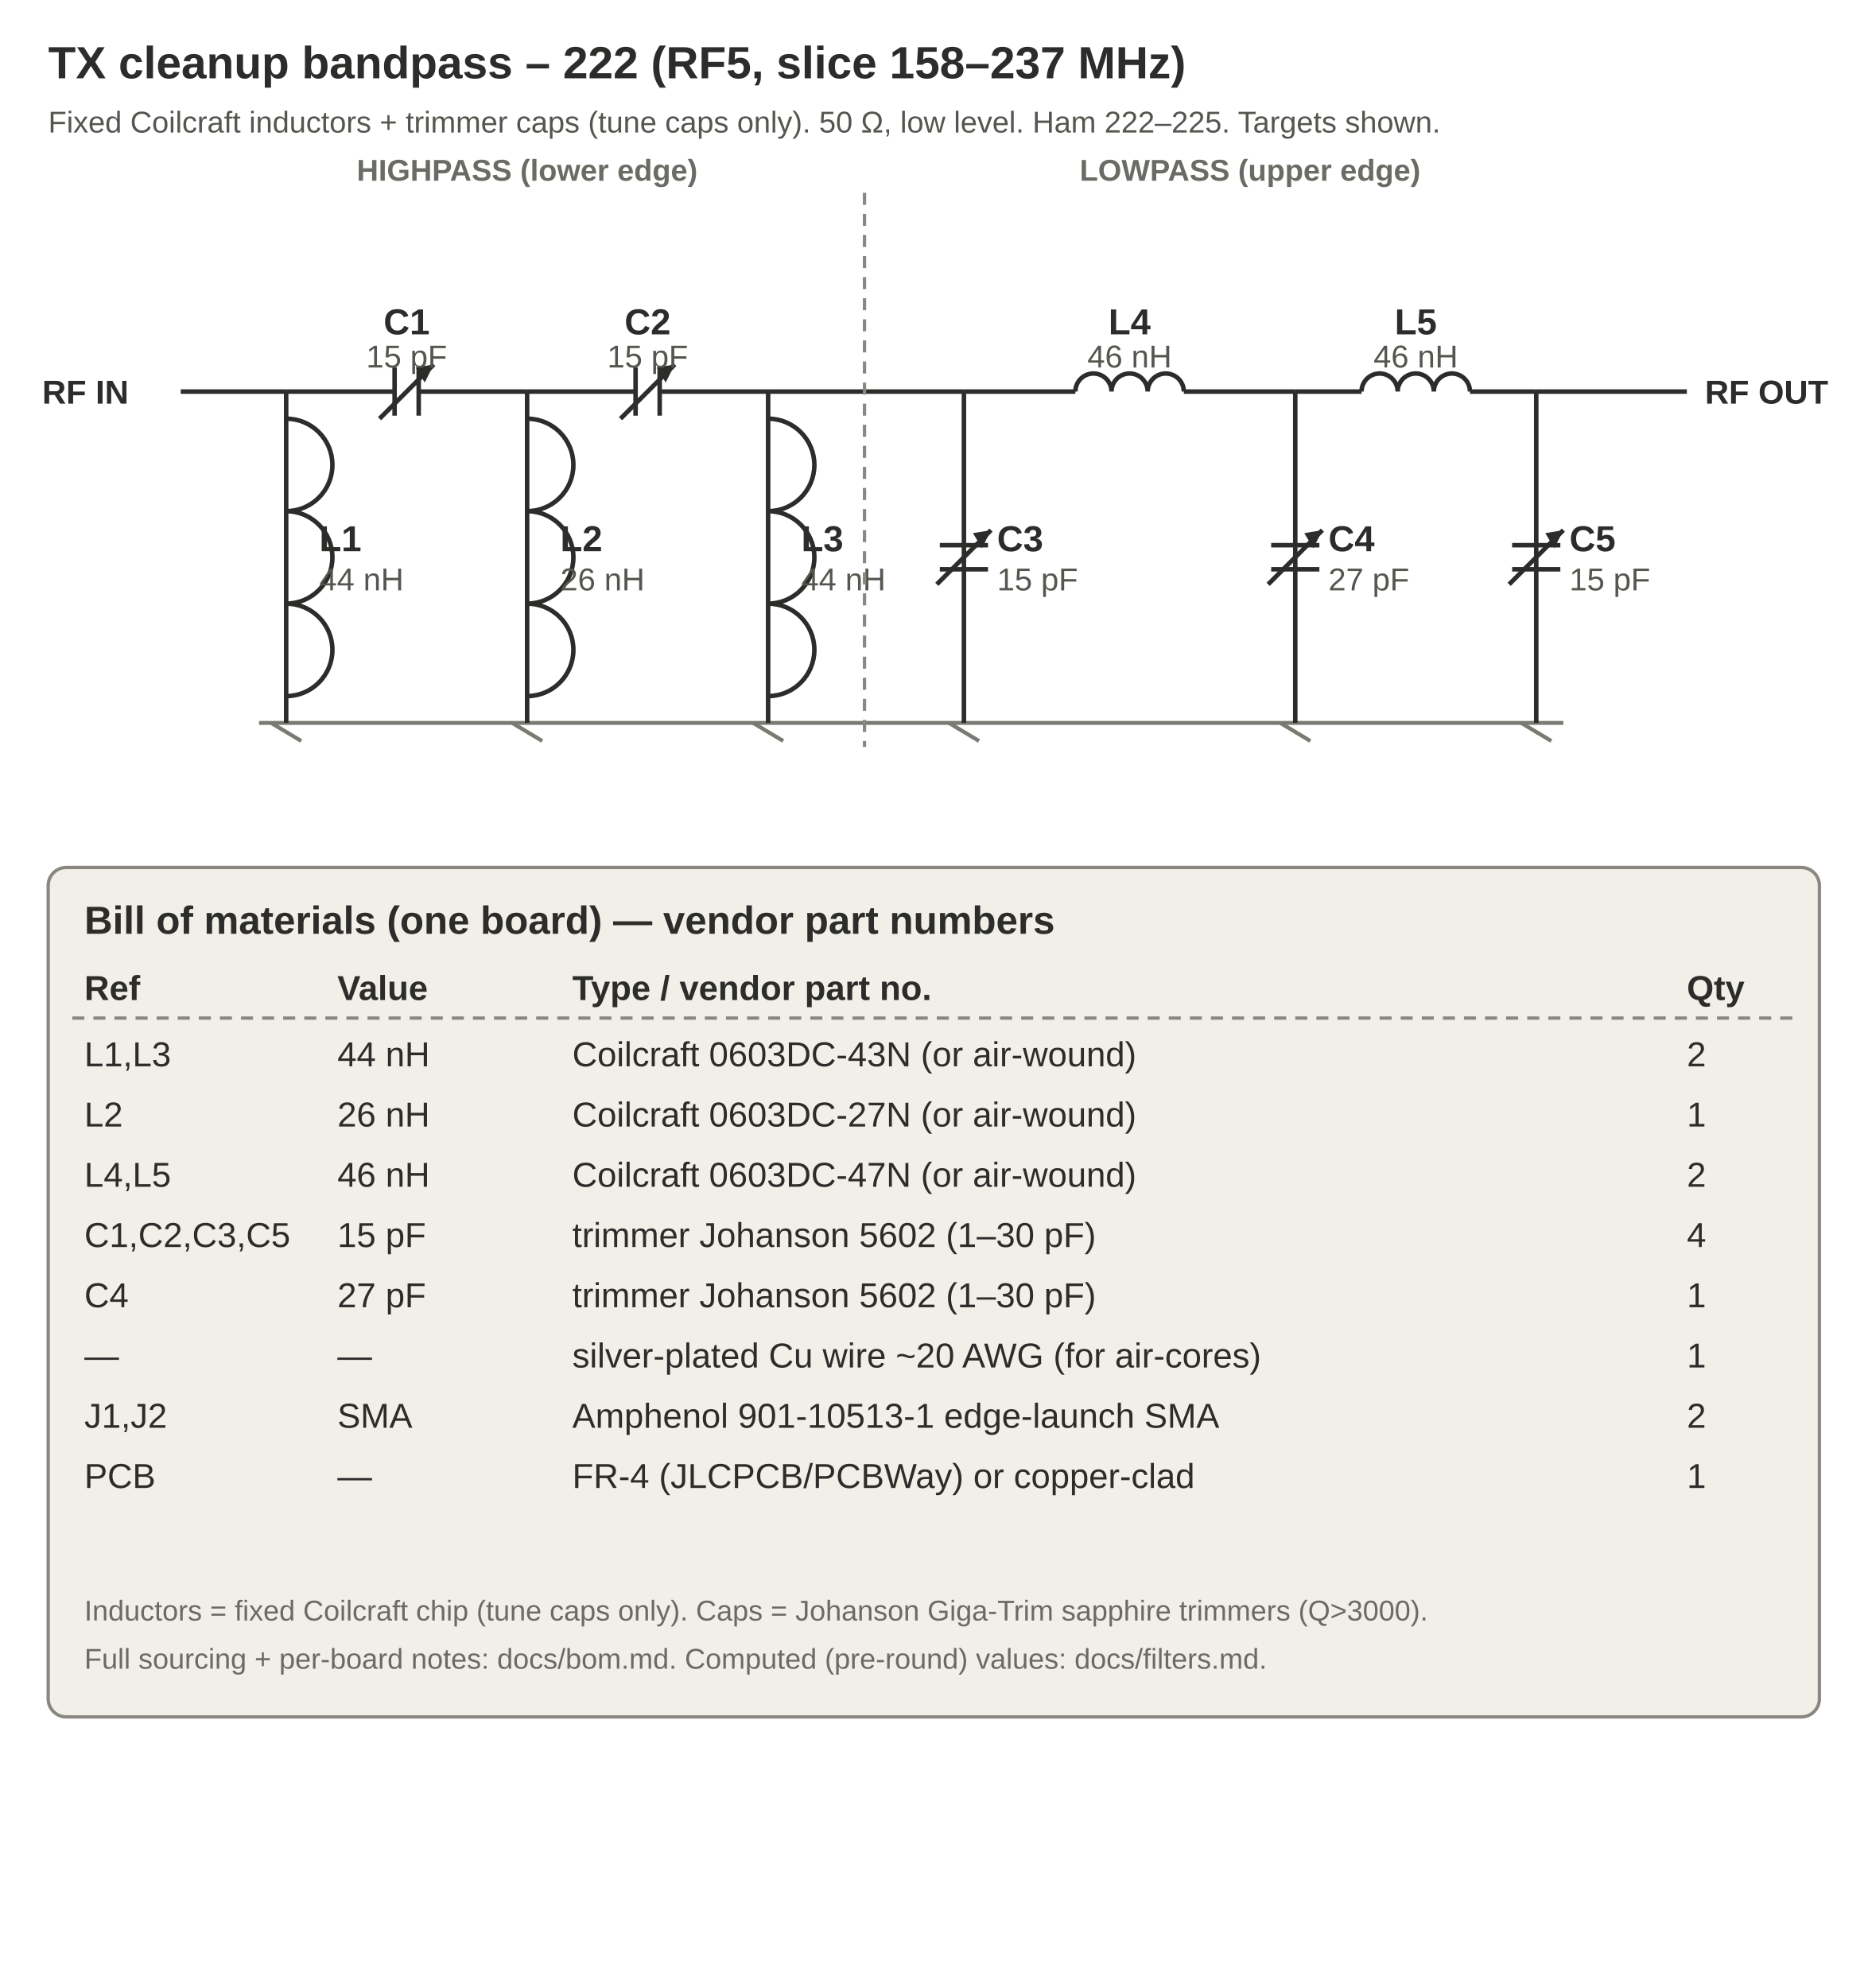
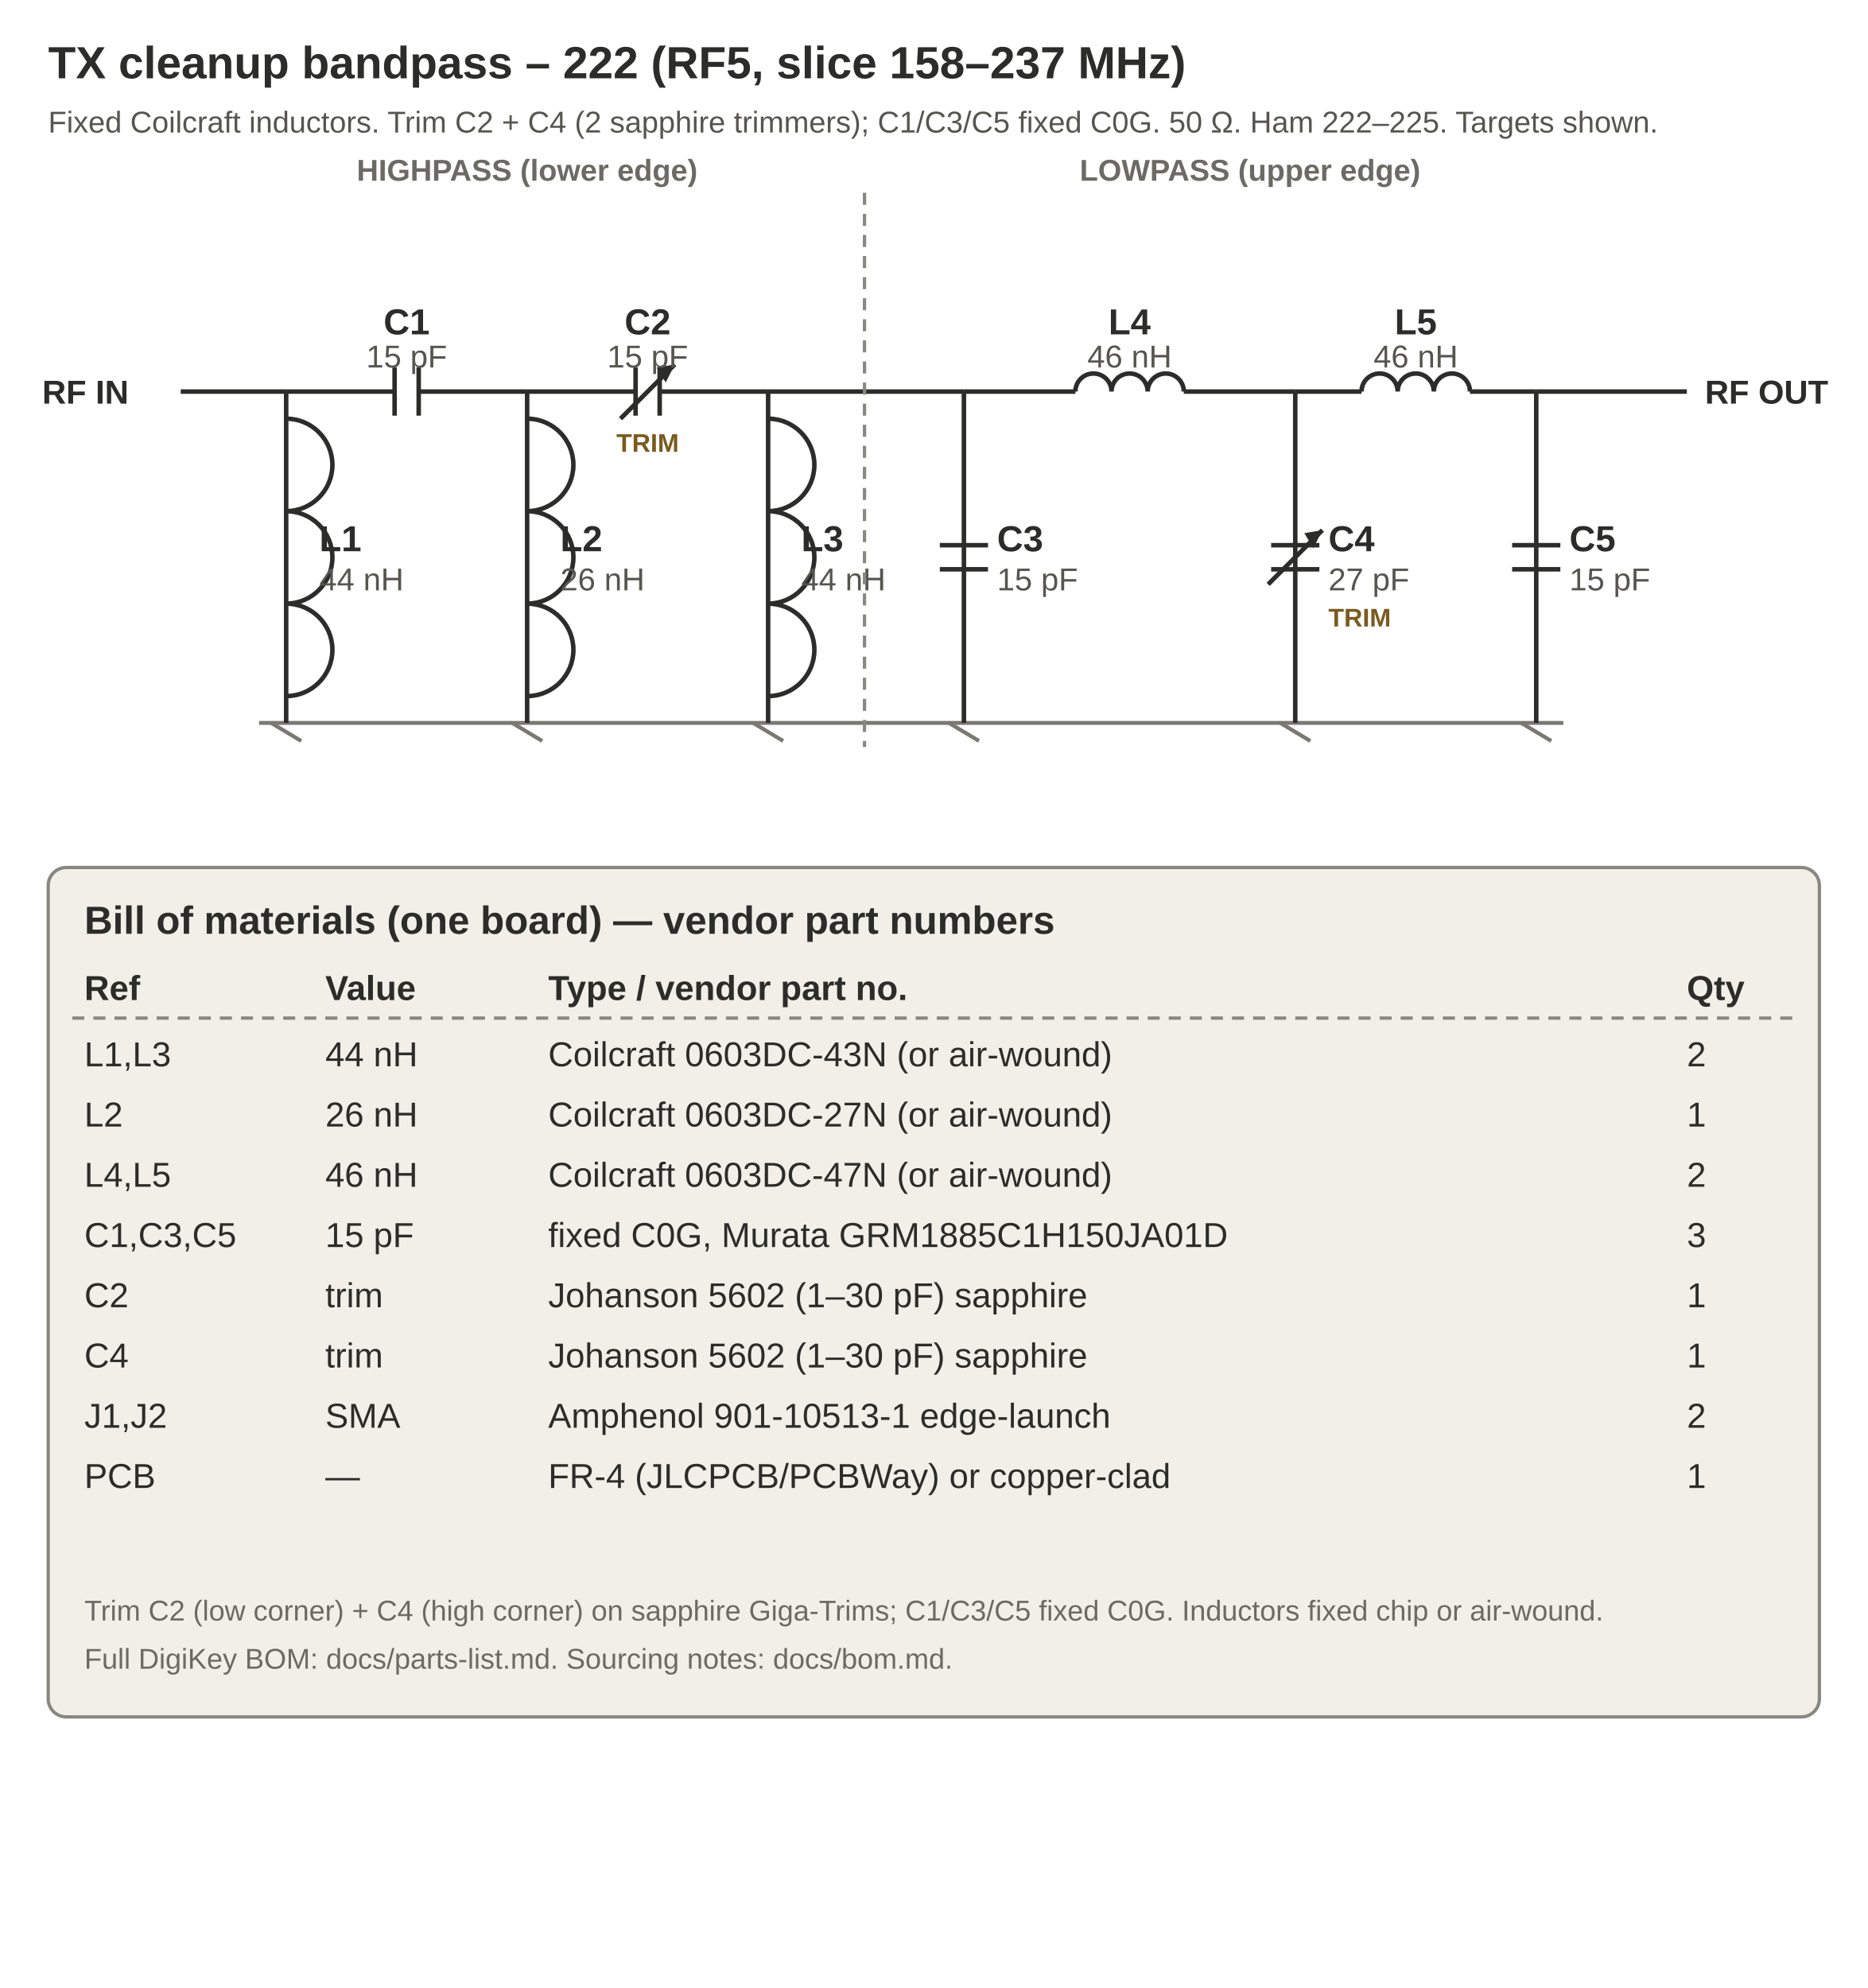
<svg xmlns="http://www.w3.org/2000/svg" width="1240" height="1320" viewBox="0 0 620 660" role="img">
-   <style>text{font-family:Arial,Helvetica,sans-serif}.h1{font-size:15px;font-weight:700;fill:#2C2C2A}.h2{font-size:10px;fill:#56554f}.w{stroke:#2C2C2A;stroke-width:1.5;fill:none}.gnd{stroke:#7a7972;stroke-width:1.3}.lbl{font-size:12px;font-weight:700;fill:#2C2C2A}.val{font-size:10.5px;fill:#56554f}.sec{font-size:10px;font-weight:700;fill:#6b6a64}.port{font-size:11px;font-weight:700;fill:#2C2C2A}.cap2{font-size:9.5px;fill:#6b6a64}.th{font-size:11.5px;font-weight:700;fill:#2C2C2A}.td{font-size:11.5px;fill:#2C2C2A}.div{stroke:#888780;stroke-width:1.1;stroke-dasharray:4 3}.box{fill:#F1EFE8;stroke:#888780;stroke-width:1.1}</style>
+   <style>text{font-family:Arial,Helvetica,sans-serif}.h1{font-size:15px;font-weight:700;fill:#2C2C2A}.h2{font-size:10px;fill:#56554f}.w{stroke:#2C2C2A;stroke-width:1.5;fill:none}.gnd{stroke:#7a7972;stroke-width:1.3}.lbl{font-size:12px;font-weight:700;fill:#2C2C2A}.val{font-size:10.5px;fill:#56554f}.sec{font-size:10px;font-weight:700;fill:#6b6a64}.port{font-size:11px;font-weight:700;fill:#2C2C2A}.cap2{font-size:9.5px;fill:#6b6a64}.trm{font-size:8.5px;font-weight:700;fill:#7a5b1e}.th{font-size:11.5px;font-weight:700;fill:#2C2C2A}.td{font-size:11.5px;fill:#2C2C2A}.div{stroke:#888780;stroke-width:1.1;stroke-dasharray:4 3}.box{fill:#F1EFE8;stroke:#888780;stroke-width:1.1}</style>
  <text class="h1" x="16" y="26">TX cleanup bandpass – 222 (RF5, slice 158–237 MHz)</text>
-   <text class="h2" x="16" y="44">Fixed Coilcraft inductors + trimmer caps (tune caps only). 50 Ω, low level. Ham 222–225. Targets shown.</text>
+   <text class="h2" x="16" y="44">Fixed Coilcraft inductors. Trim C2 + C4 (2 sapphire trimmers); C1/C3/C5 fixed C0G. 50 Ω. Ham 222–225. Targets shown.</text>
  <text class="port" x="14" y="134">RF IN</text>
  <text class="port" x="566" y="134">RF OUT</text>
  <line x1="60" y1="130" x2="95" y2="130" class="w" />
  <line x1="95" y1="130" x2="131" y2="130" class="w" />
  <line x1="131" y1="122" x2="131" y2="138" class="w" />
  <line x1="139" y1="122" x2="139" y2="138" class="w" />
-   <line x1="126" y1="139" x2="144" y2="121" class="w" />
-   <path d="M144 121 l-6 1 l3 5 z" fill="#2C2C2A" />
  <line x1="139" y1="130" x2="175" y2="130" class="w" />
  <text class="lbl" x="135" y="111" text-anchor="middle">C1</text>
  <text class="val" x="135" y="122" text-anchor="middle">15 pF</text>
  <line x1="175" y1="130" x2="211" y2="130" class="w" />
  <line x1="211" y1="122" x2="211" y2="138" class="w" />
  <line x1="219" y1="122" x2="219" y2="138" class="w" />
  <line x1="206" y1="139" x2="224" y2="121" class="w" />
  <path d="M224 121 l-6 1 l3 5 z" fill="#2C2C2A" />
  <line x1="219" y1="130" x2="255" y2="130" class="w" />
  <text class="lbl" x="215" y="111" text-anchor="middle">C2</text>
  <text class="val" x="215" y="122" text-anchor="middle">15 pF</text>
+   <text class="trm" x="215" y="150" text-anchor="middle">TRIM</text>
  <line x1="255" y1="130" x2="320" y2="130" class="w" />
  <line x1="320" y1="130" x2="357" y2="130" class="w" />
  <path d="M357 130 a6 6 0 0 1 12 0 a6 6 0 0 1 12 0 a6 6 0 0 1 12 0" class="w" />
  <line x1="393" y1="130" x2="430" y2="130" class="w" />
  <text class="lbl" x="375" y="111" text-anchor="middle">L4</text>
  <text class="val" x="375" y="122" text-anchor="middle">46 nH</text>
  <line x1="430" y1="130" x2="452" y2="130" class="w" />
  <path d="M452 130 a6 6 0 0 1 12 0 a6 6 0 0 1 12 0 a6 6 0 0 1 12 0" class="w" />
  <line x1="488" y1="130" x2="510" y2="130" class="w" />
  <text class="lbl" x="470" y="111" text-anchor="middle">L5</text>
  <text class="val" x="470" y="122" text-anchor="middle">46 nH</text>
  <line x1="510" y1="130" x2="560" y2="130" class="w" />
  <line x1="86" y1="240" x2="519" y2="240" class="gnd" />
  <line x1="95" y1="130" x2="95" y2="240" class="w" />
  <path d="M95 139 a6 6 0 0 1 0 30.7 a6 6 0 0 1 0 30.7 a6 6 0 0 1 0 30.7" class="w" />
  <line x1="90" y1="240" x2="100" y2="246" class="gnd" />
  <text class="lbl" x="106" y="183">L1</text>
  <text class="val" x="106" y="196">44 nH</text>
  <line x1="175" y1="130" x2="175" y2="240" class="w" />
  <path d="M175 139 a6 6 0 0 1 0 30.7 a6 6 0 0 1 0 30.7 a6 6 0 0 1 0 30.7" class="w" />
  <line x1="170" y1="240" x2="180" y2="246" class="gnd" />
  <text class="lbl" x="186" y="183">L2</text>
  <text class="val" x="186" y="196">26 nH</text>
  <line x1="255" y1="130" x2="255" y2="240" class="w" />
  <path d="M255 139 a6 6 0 0 1 0 30.7 a6 6 0 0 1 0 30.7 a6 6 0 0 1 0 30.7" class="w" />
  <line x1="250" y1="240" x2="260" y2="246" class="gnd" />
  <text class="lbl" x="266" y="183">L3</text>
  <text class="val" x="266" y="196">44 nH</text>
  <line x1="320" y1="130" x2="320" y2="240" class="w" />
  <line x1="312" y1="181" x2="328" y2="181" class="w" />
  <line x1="312" y1="189" x2="328" y2="189" class="w" />
-   <line x1="311" y1="194" x2="329" y2="176" class="w" />
-   <path d="M329 176 l-6 1 l3 5 z" fill="#2C2C2A" />
  <line x1="315" y1="240" x2="325" y2="246" class="gnd" />
  <text class="lbl" x="331" y="183">C3</text>
  <text class="val" x="331" y="196">15 pF</text>
  <line x1="430" y1="130" x2="430" y2="240" class="w" />
  <line x1="422" y1="181" x2="438" y2="181" class="w" />
  <line x1="422" y1="189" x2="438" y2="189" class="w" />
  <line x1="421" y1="194" x2="439" y2="176" class="w" />
  <path d="M439 176 l-6 1 l3 5 z" fill="#2C2C2A" />
  <line x1="425" y1="240" x2="435" y2="246" class="gnd" />
  <text class="lbl" x="441" y="183">C4</text>
  <text class="val" x="441" y="196">27 pF</text>
+   <text class="trm" x="441" y="208">TRIM</text>
  <line x1="510" y1="130" x2="510" y2="240" class="w" />
  <line x1="502" y1="181" x2="518" y2="181" class="w" />
  <line x1="502" y1="189" x2="518" y2="189" class="w" />
-   <line x1="501" y1="194" x2="519" y2="176" class="w" />
-   <path d="M519 176 l-6 1 l3 5 z" fill="#2C2C2A" />
  <line x1="505" y1="240" x2="515" y2="246" class="gnd" />
  <text class="lbl" x="521" y="183">C5</text>
  <text class="val" x="521" y="196">15 pF</text>
  <line x1="287" y1="64" x2="287" y2="248" class="div" />
  <text class="sec" x="175" y="60" text-anchor="middle">HIGHPASS (lower edge)</text>
  <text class="sec" x="415" y="60" text-anchor="middle">LOWPASS (upper edge)</text>
  <rect class="box" x="16" y="288" width="588" height="282" rx="6" />
  <text class="h1" x="28" y="310" style="font-size:13px">Bill of materials (one board) — vendor part numbers</text>
  <text class="th" x="28" y="332">Ref</text>
-   <text class="th" x="112" y="332">Value</text>
-   <text class="th" x="190" y="332">Type / vendor part no.</text>
+   <text class="th" x="108" y="332">Value</text>
+   <text class="th" x="182" y="332">Type / vendor part no.</text>
  <text class="th" x="560" y="332">Qty</text>
  <line x1="24" y1="338" x2="596" y2="338" class="div" />
  <text class="td" x="28" y="354">L1,L3</text>
-   <text class="td" x="112" y="354">44 nH</text>
-   <text class="td" x="190" y="354">Coilcraft 0603DC-43N (or air-wound)</text>
+   <text class="td" x="108" y="354">44 nH</text>
+   <text class="td" x="182" y="354">Coilcraft 0603DC-43N (or air-wound)</text>
  <text class="td" x="560" y="354">2</text>
  <text class="td" x="28" y="374">L2</text>
-   <text class="td" x="112" y="374">26 nH</text>
-   <text class="td" x="190" y="374">Coilcraft 0603DC-27N (or air-wound)</text>
+   <text class="td" x="108" y="374">26 nH</text>
+   <text class="td" x="182" y="374">Coilcraft 0603DC-27N (or air-wound)</text>
  <text class="td" x="560" y="374">1</text>
  <text class="td" x="28" y="394">L4,L5</text>
-   <text class="td" x="112" y="394">46 nH</text>
-   <text class="td" x="190" y="394">Coilcraft 0603DC-47N (or air-wound)</text>
+   <text class="td" x="108" y="394">46 nH</text>
+   <text class="td" x="182" y="394">Coilcraft 0603DC-47N (or air-wound)</text>
  <text class="td" x="560" y="394">2</text>
-   <text class="td" x="28" y="414">C1,C2,C3,C5</text>
-   <text class="td" x="112" y="414">15 pF</text>
-   <text class="td" x="190" y="414">trimmer Johanson 5602 (1–30 pF)</text>
-   <text class="td" x="560" y="414">4</text>
-   <text class="td" x="28" y="434">C4</text>
-   <text class="td" x="112" y="434">27 pF</text>
-   <text class="td" x="190" y="434">trimmer Johanson 5602 (1–30 pF)</text>
+   <text class="td" x="28" y="414">C1,C3,C5</text>
+   <text class="td" x="108" y="414">15 pF</text>
+   <text class="td" x="182" y="414">fixed C0G, Murata GRM1885C1H150JA01D</text>
+   <text class="td" x="560" y="414">3</text>
+   <text class="td" x="28" y="434">C2</text>
+   <text class="td" x="108" y="434">trim</text>
+   <text class="td" x="182" y="434">Johanson 5602 (1–30 pF) sapphire</text>
  <text class="td" x="560" y="434">1</text>
-   <text class="td" x="28" y="454">—</text>
-   <text class="td" x="112" y="454">—</text>
-   <text class="td" x="190" y="454">silver-plated Cu wire ~20 AWG (for air-cores)</text>
+   <text class="td" x="28" y="454">C4</text>
+   <text class="td" x="108" y="454">trim</text>
+   <text class="td" x="182" y="454">Johanson 5602 (1–30 pF) sapphire</text>
  <text class="td" x="560" y="454">1</text>
  <text class="td" x="28" y="474">J1,J2</text>
-   <text class="td" x="112" y="474">SMA</text>
-   <text class="td" x="190" y="474">Amphenol 901-10513-1 edge-launch SMA</text>
+   <text class="td" x="108" y="474">SMA</text>
+   <text class="td" x="182" y="474">Amphenol 901-10513-1 edge-launch</text>
  <text class="td" x="560" y="474">2</text>
  <text class="td" x="28" y="494">PCB</text>
-   <text class="td" x="112" y="494">—</text>
-   <text class="td" x="190" y="494">FR-4 (JLCPCB/PCBWay) or copper-clad</text>
+   <text class="td" x="108" y="494">—</text>
+   <text class="td" x="182" y="494">FR-4 (JLCPCB/PCBWay) or copper-clad</text>
  <text class="td" x="560" y="494">1</text>
-   <text class="cap2" x="28" y="538">Inductors = fixed Coilcraft chip (tune caps only). Caps = Johanson Giga-Trim sapphire trimmers (Q&gt;3000).</text>
-   <text class="cap2" x="28" y="554">Full sourcing + per-board notes: docs/bom.md. Computed (pre-round) values: docs/filters.md.</text>
+   <text class="cap2" x="28" y="538">Trim C2 (low corner) + C4 (high corner) on sapphire Giga-Trims; C1/C3/C5 fixed C0G. Inductors fixed chip or air-wound.</text>
+   <text class="cap2" x="28" y="554">Full DigiKey BOM: docs/parts-list.md. Sourcing notes: docs/bom.md.</text>
</svg>
